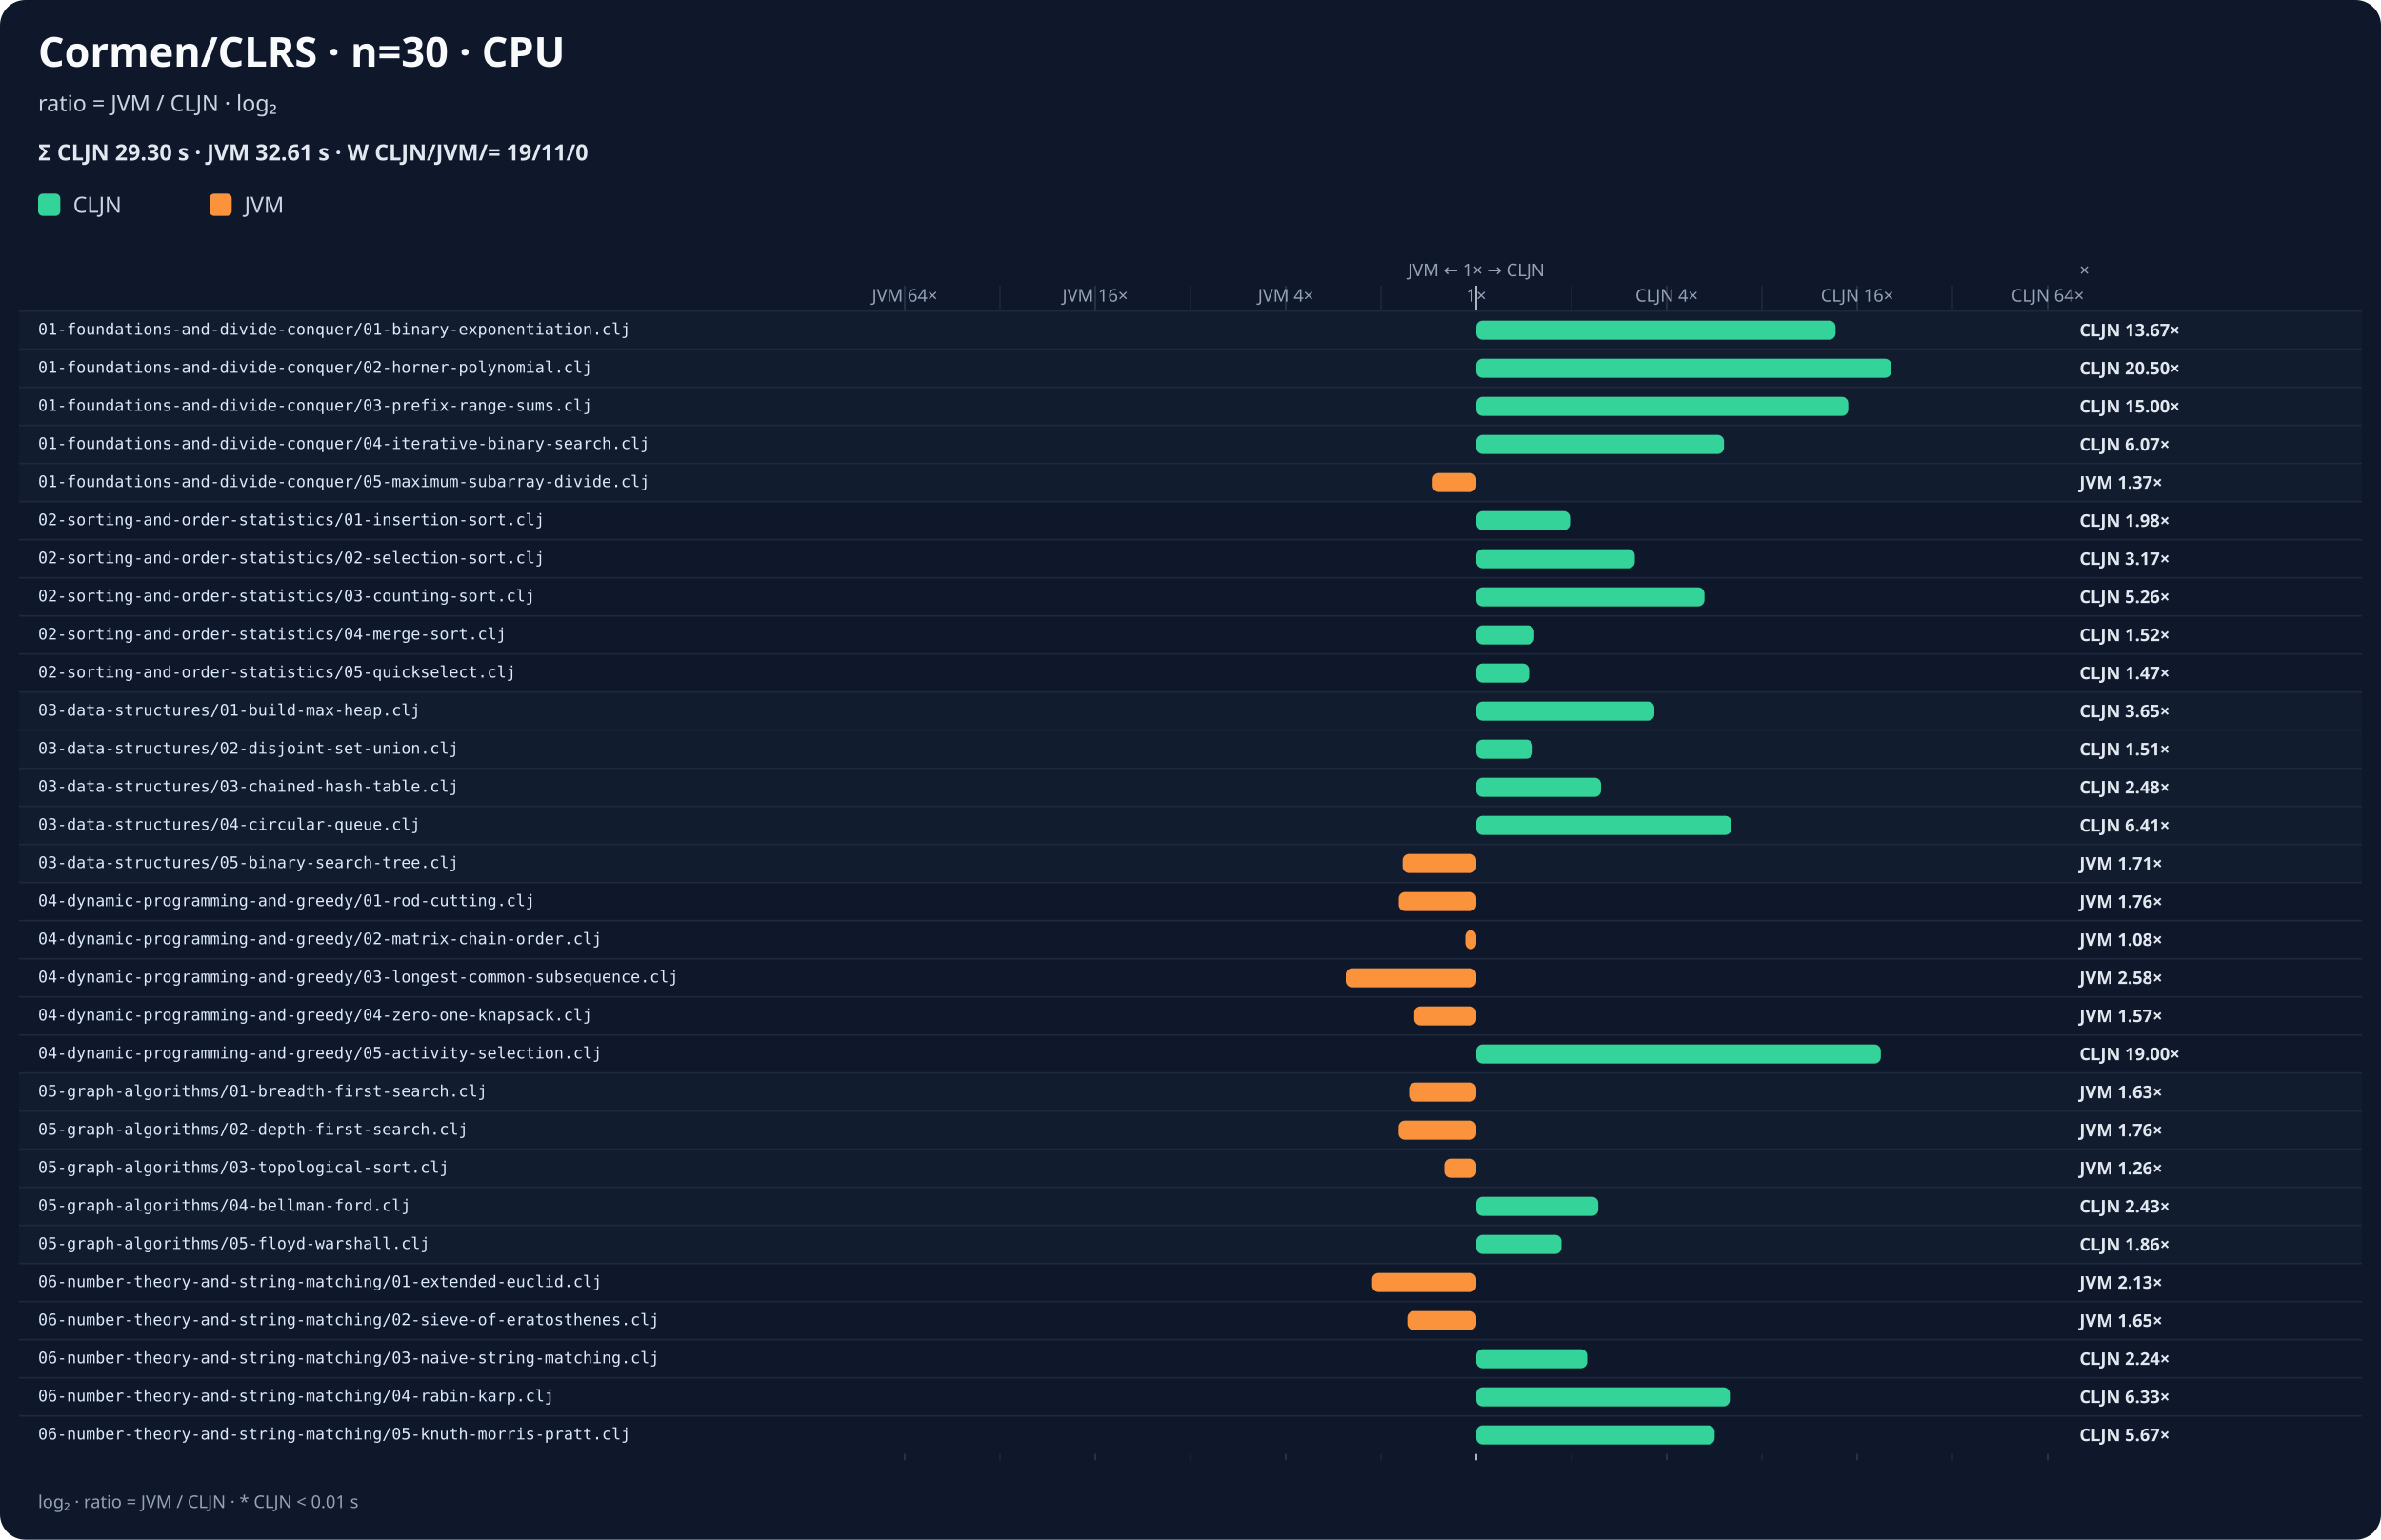
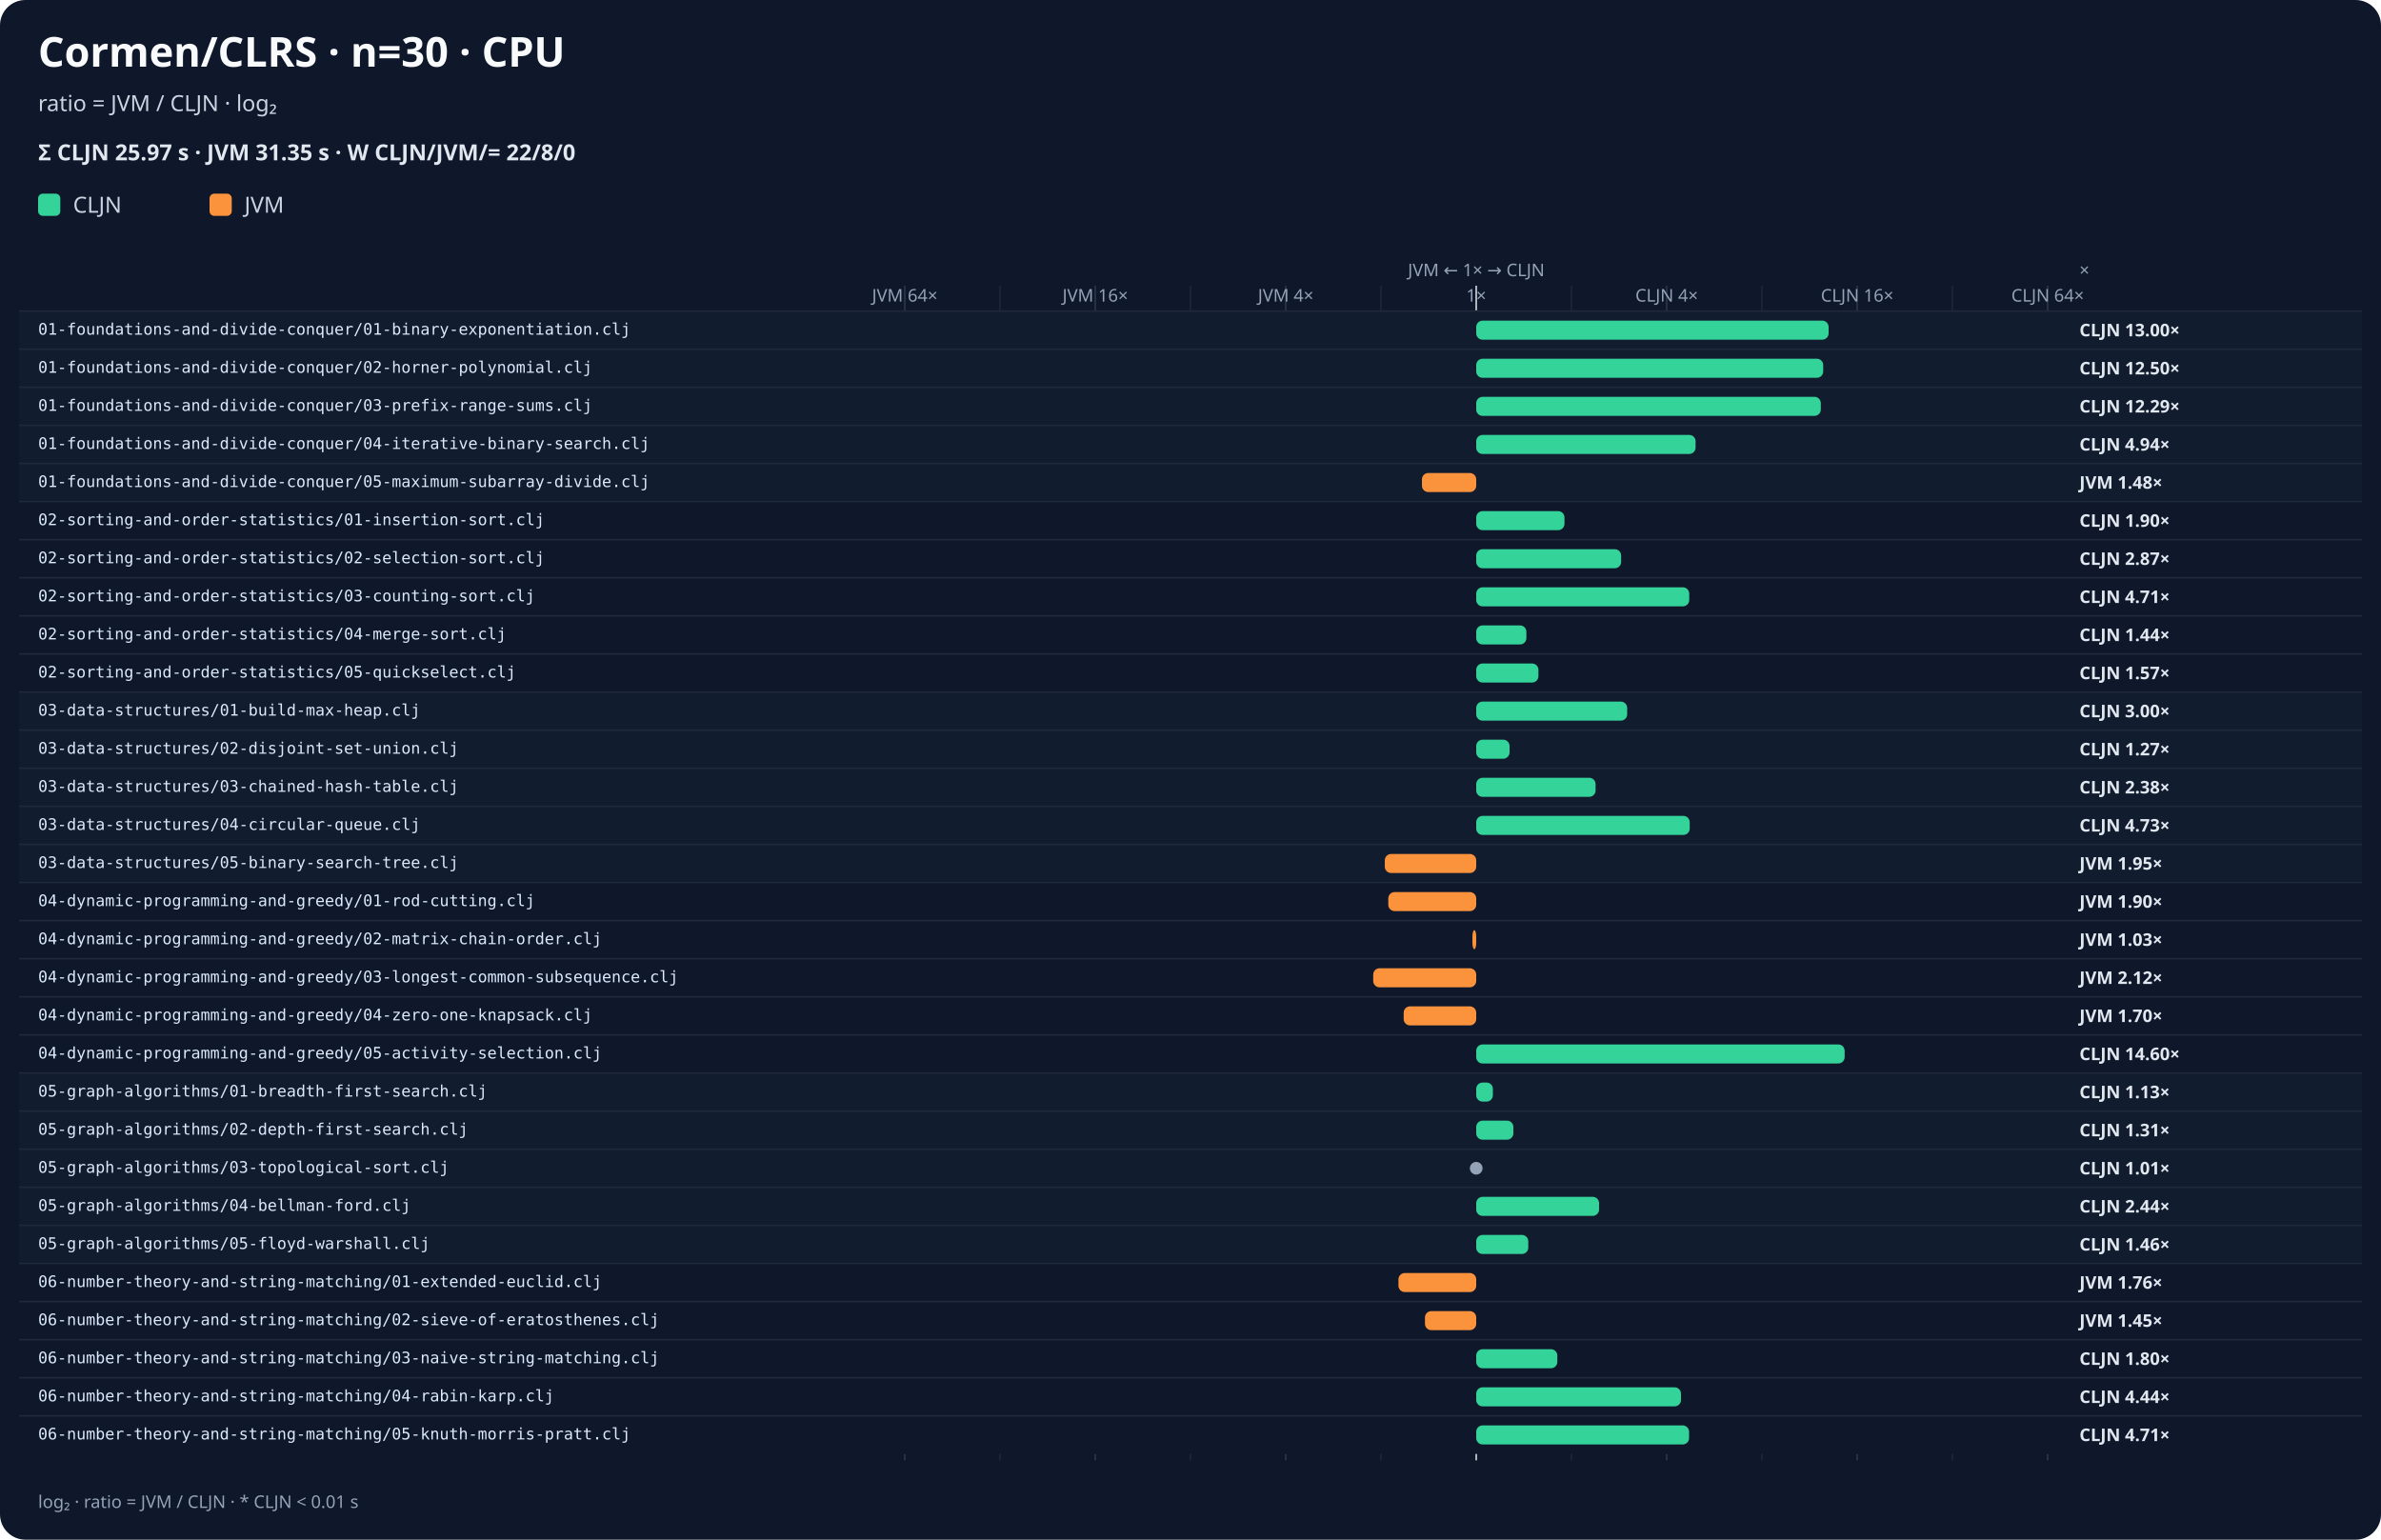
<svg xmlns="http://www.w3.org/2000/svg" width="1500" height="970" viewBox="0 0 1500 970" role="img" aria-labelledby="chart-title chart-desc">
  <style>
.title { fill: #f8fafc; font: 700 26px system-ui, sans-serif; }
.subtitle { fill: #cbd5e1; font: 14px system-ui, sans-serif; }
.summary { fill: #e2e8f0; font: 600 14px system-ui, sans-serif; }
.label { fill: #dbeafe; font: 10px ui-monospace, SFMono-Regular, Consolas, monospace; }
.value { fill: #e2e8f0; font: 600 11px system-ui, sans-serif; }
.axis { fill: #94a3b8; font: 11px system-ui, sans-serif; }
.footer { fill: #94a3b8; font: 11px system-ui, sans-serif; }
</style>
  <rect width="1500" height="970" rx="16" fill="#0f172a" />
  <text x="24" y="42" class="title">Cormen/CLRS · n=30 · CPU</text>
  <text x="24" y="70" class="subtitle">ratio = JVM / CLJN · log₂</text>
-   <text x="24" y="101" class="summary">Σ CLJN 29.30 s · JVM 32.61 s · W CLJN/JVM/= 19/11/0</text>
+   <text x="24" y="101" class="summary">Σ CLJN 25.97 s · JVM 31.35 s · W CLJN/JVM/= 22/8/0</text>
  <rect x="24" y="122" width="14" height="14" rx="3" fill="#34d399" />
  <text x="46" y="134" class="subtitle">CLJN</text>
  <rect x="132" y="122" width="14" height="14" rx="3" fill="#fb923c" />
  <text x="154" y="134" class="subtitle">JVM</text>
  <text x="930" y="174" class="axis" text-anchor="middle">JVM ← 1× → CLJN</text>
  <text x="1310" y="174" class="axis">×</text>
  <line x1="570.0" y1="180" x2="570.0" y2="920" stroke="#334155" opacity="0.75" />
  <text x="570.0" y="190" class="axis" text-anchor="middle">JVM 64×</text>
  <line x1="630.0" y1="180" x2="630.0" y2="920" stroke="#334155" opacity="0.35" />
  <line x1="690.0" y1="180" x2="690.0" y2="920" stroke="#334155" opacity="0.75" />
  <text x="690.0" y="190" class="axis" text-anchor="middle">JVM 16×</text>
  <line x1="750.0" y1="180" x2="750.0" y2="920" stroke="#334155" opacity="0.35" />
  <line x1="810.0" y1="180" x2="810.0" y2="920" stroke="#334155" opacity="0.75" />
  <text x="810.0" y="190" class="axis" text-anchor="middle">JVM 4×</text>
  <line x1="870.0" y1="180" x2="870.0" y2="920" stroke="#334155" opacity="0.35" />
  <line x1="930.0" y1="180" x2="930.0" y2="920" stroke="#e2e8f0" opacity="0.90" />
  <text x="930.0" y="190" class="axis" text-anchor="middle">1×</text>
  <line x1="990.0" y1="180" x2="990.0" y2="920" stroke="#334155" opacity="0.35" />
  <line x1="1050.0" y1="180" x2="1050.0" y2="920" stroke="#334155" opacity="0.75" />
  <text x="1050.0" y="190" class="axis" text-anchor="middle">CLJN 4×</text>
  <line x1="1110.0" y1="180" x2="1110.0" y2="920" stroke="#334155" opacity="0.35" />
  <line x1="1170.0" y1="180" x2="1170.0" y2="920" stroke="#334155" opacity="0.75" />
  <text x="1170.0" y="190" class="axis" text-anchor="middle">CLJN 16×</text>
  <line x1="1230.0" y1="180" x2="1230.0" y2="920" stroke="#334155" opacity="0.35" />
  <line x1="1290.0" y1="180" x2="1290.0" y2="920" stroke="#334155" opacity="0.75" />
  <text x="1290.0" y="190" class="axis" text-anchor="middle">CLJN 64×</text>
  <rect x="12" y="196" width="1476" height="24" fill="#111c2e" />
  <line x1="12" y1="196" x2="1488" y2="196" stroke="#1e293b" />
  <text x="24" y="208.0" class="label" dominant-baseline="middle">01-foundations-and-divide-conquer/01-binary-exponentiation.clj</text>
-   <rect x="930.0" y="202.0" width="226.4" height="12" rx="4" fill="#34d399" />
-   <text x="1310" y="208.0" class="value" dominant-baseline="middle">CLJN 13.67×</text>
+   <rect x="930.0" y="202.0" width="222.0" height="12" rx="4" fill="#34d399" />
+   <text x="1310" y="208.0" class="value" dominant-baseline="middle">CLJN 13.00×</text>
  <rect x="12" y="220" width="1476" height="24" fill="#111c2e" />
  <line x1="12" y1="220" x2="1488" y2="220" stroke="#1e293b" />
  <text x="24" y="232.0" class="label" dominant-baseline="middle">01-foundations-and-divide-conquer/02-horner-polynomial.clj</text>
-   <rect x="930.0" y="226.0" width="261.5" height="12" rx="4" fill="#34d399" />
-   <text x="1310" y="232.0" class="value" dominant-baseline="middle">CLJN 20.50×</text>
+   <rect x="930.0" y="226.0" width="218.6" height="12" rx="4" fill="#34d399" />
+   <text x="1310" y="232.0" class="value" dominant-baseline="middle">CLJN 12.50×</text>
  <rect x="12" y="244" width="1476" height="24" fill="#111c2e" />
  <line x1="12" y1="244" x2="1488" y2="244" stroke="#1e293b" />
  <text x="24" y="256.0" class="label" dominant-baseline="middle">01-foundations-and-divide-conquer/03-prefix-range-sums.clj</text>
-   <rect x="930.0" y="250.0" width="234.4" height="12" rx="4" fill="#34d399" />
-   <text x="1310" y="256.0" class="value" dominant-baseline="middle">CLJN 15.00×</text>
+   <rect x="930.0" y="250.0" width="217.1" height="12" rx="4" fill="#34d399" />
+   <text x="1310" y="256.0" class="value" dominant-baseline="middle">CLJN 12.29×</text>
  <rect x="12" y="268" width="1476" height="24" fill="#111c2e" />
  <line x1="12" y1="268" x2="1488" y2="268" stroke="#1e293b" />
  <text x="24" y="280.0" class="label" dominant-baseline="middle">01-foundations-and-divide-conquer/04-iterative-binary-search.clj</text>
-   <rect x="930.0" y="274.0" width="156.1" height="12" rx="4" fill="#34d399" />
-   <text x="1310" y="280.0" class="value" dominant-baseline="middle">CLJN 6.07×</text>
+   <rect x="930.0" y="274.0" width="138.2" height="12" rx="4" fill="#34d399" />
+   <text x="1310" y="280.0" class="value" dominant-baseline="middle">CLJN 4.94×</text>
  <rect x="12" y="292" width="1476" height="24" fill="#111c2e" />
  <line x1="12" y1="292" x2="1488" y2="292" stroke="#1e293b" />
  <text x="24" y="304.0" class="label" dominant-baseline="middle">01-foundations-and-divide-conquer/05-maximum-subarray-divide.clj</text>
-   <rect x="902.5" y="298.0" width="27.5" height="12" rx="4" fill="#fb923c" />
-   <text x="1310" y="304.0" class="value" dominant-baseline="middle">JVM 1.37×</text>
+   <rect x="895.8" y="298.0" width="34.2" height="12" rx="4" fill="#fb923c" />
+   <text x="1310" y="304.0" class="value" dominant-baseline="middle">JVM 1.48×</text>
  <rect x="12" y="316" width="1476" height="24" fill="#0f172a" />
  <line x1="12" y1="316" x2="1488" y2="316" stroke="#1e293b" />
  <text x="24" y="328.0" class="label" dominant-baseline="middle">02-sorting-and-order-statistics/01-insertion-sort.clj</text>
-   <rect x="930.0" y="322.0" width="59.1" height="12" rx="4" fill="#34d399" />
-   <text x="1310" y="328.0" class="value" dominant-baseline="middle">CLJN 1.98×</text>
+   <rect x="930.0" y="322.0" width="55.6" height="12" rx="4" fill="#34d399" />
+   <text x="1310" y="328.0" class="value" dominant-baseline="middle">CLJN 1.90×</text>
  <rect x="12" y="340" width="1476" height="24" fill="#0f172a" />
  <line x1="12" y1="340" x2="1488" y2="340" stroke="#1e293b" />
  <text x="24" y="352.0" class="label" dominant-baseline="middle">02-sorting-and-order-statistics/02-selection-sort.clj</text>
-   <rect x="930.0" y="346.0" width="99.9" height="12" rx="4" fill="#34d399" />
-   <text x="1310" y="352.0" class="value" dominant-baseline="middle">CLJN 3.17×</text>
+   <rect x="930.0" y="346.0" width="91.3" height="12" rx="4" fill="#34d399" />
+   <text x="1310" y="352.0" class="value" dominant-baseline="middle">CLJN 2.87×</text>
  <rect x="12" y="364" width="1476" height="24" fill="#0f172a" />
  <line x1="12" y1="364" x2="1488" y2="364" stroke="#1e293b" />
  <text x="24" y="376.0" class="label" dominant-baseline="middle">02-sorting-and-order-statistics/03-counting-sort.clj</text>
-   <rect x="930.0" y="370.0" width="143.8" height="12" rx="4" fill="#34d399" />
-   <text x="1310" y="376.0" class="value" dominant-baseline="middle">CLJN 5.26×</text>
+   <rect x="930.0" y="370.0" width="134.2" height="12" rx="4" fill="#34d399" />
+   <text x="1310" y="376.0" class="value" dominant-baseline="middle">CLJN 4.71×</text>
  <rect x="12" y="388" width="1476" height="24" fill="#0f172a" />
  <line x1="12" y1="388" x2="1488" y2="388" stroke="#1e293b" />
  <text x="24" y="400.0" class="label" dominant-baseline="middle">02-sorting-and-order-statistics/04-merge-sort.clj</text>
-   <rect x="930.0" y="394.0" width="36.5" height="12" rx="4" fill="#34d399" />
-   <text x="1310" y="400.0" class="value" dominant-baseline="middle">CLJN 1.52×</text>
+   <rect x="930.0" y="394.0" width="31.6" height="12" rx="4" fill="#34d399" />
+   <text x="1310" y="400.0" class="value" dominant-baseline="middle">CLJN 1.44×</text>
  <rect x="12" y="412" width="1476" height="24" fill="#0f172a" />
  <line x1="12" y1="412" x2="1488" y2="412" stroke="#1e293b" />
  <text x="24" y="424.0" class="label" dominant-baseline="middle">02-sorting-and-order-statistics/05-quickselect.clj</text>
-   <rect x="930.0" y="418.0" width="33.3" height="12" rx="4" fill="#34d399" />
-   <text x="1310" y="424.0" class="value" dominant-baseline="middle">CLJN 1.47×</text>
+   <rect x="930.0" y="418.0" width="39.2" height="12" rx="4" fill="#34d399" />
+   <text x="1310" y="424.0" class="value" dominant-baseline="middle">CLJN 1.57×</text>
  <rect x="12" y="436" width="1476" height="24" fill="#111c2e" />
  <line x1="12" y1="436" x2="1488" y2="436" stroke="#1e293b" />
  <text x="24" y="448.0" class="label" dominant-baseline="middle">03-data-structures/01-build-max-heap.clj</text>
-   <rect x="930.0" y="442.0" width="112.2" height="12" rx="4" fill="#34d399" />
-   <text x="1310" y="448.0" class="value" dominant-baseline="middle">CLJN 3.65×</text>
+   <rect x="930.0" y="442.0" width="95.1" height="12" rx="4" fill="#34d399" />
+   <text x="1310" y="448.0" class="value" dominant-baseline="middle">CLJN 3.00×</text>
  <rect x="12" y="460" width="1476" height="24" fill="#111c2e" />
  <line x1="12" y1="460" x2="1488" y2="460" stroke="#1e293b" />
  <text x="24" y="472.0" class="label" dominant-baseline="middle">03-data-structures/02-disjoint-set-union.clj</text>
-   <rect x="930.0" y="466.0" width="35.5" height="12" rx="4" fill="#34d399" />
-   <text x="1310" y="472.0" class="value" dominant-baseline="middle">CLJN 1.51×</text>
+   <rect x="930.0" y="466.0" width="21.0" height="12" rx="4" fill="#34d399" />
+   <text x="1310" y="472.0" class="value" dominant-baseline="middle">CLJN 1.27×</text>
  <rect x="12" y="484" width="1476" height="24" fill="#111c2e" />
  <line x1="12" y1="484" x2="1488" y2="484" stroke="#1e293b" />
  <text x="24" y="496.0" class="label" dominant-baseline="middle">03-data-structures/03-chained-hash-table.clj</text>
-   <rect x="930.0" y="490.0" width="78.6" height="12" rx="4" fill="#34d399" />
-   <text x="1310" y="496.0" class="value" dominant-baseline="middle">CLJN 2.48×</text>
+   <rect x="930.0" y="490.0" width="75.2" height="12" rx="4" fill="#34d399" />
+   <text x="1310" y="496.0" class="value" dominant-baseline="middle">CLJN 2.38×</text>
  <rect x="12" y="508" width="1476" height="24" fill="#111c2e" />
  <line x1="12" y1="508" x2="1488" y2="508" stroke="#1e293b" />
  <text x="24" y="520.0" class="label" dominant-baseline="middle">03-data-structures/04-circular-queue.clj</text>
-   <rect x="930.0" y="514.0" width="160.8" height="12" rx="4" fill="#34d399" />
-   <text x="1310" y="520.0" class="value" dominant-baseline="middle">CLJN 6.41×</text>
+   <rect x="930.0" y="514.0" width="134.5" height="12" rx="4" fill="#34d399" />
+   <text x="1310" y="520.0" class="value" dominant-baseline="middle">CLJN 4.73×</text>
  <rect x="12" y="532" width="1476" height="24" fill="#111c2e" />
  <line x1="12" y1="532" x2="1488" y2="532" stroke="#1e293b" />
  <text x="24" y="544.0" class="label" dominant-baseline="middle">03-data-structures/05-binary-search-tree.clj</text>
-   <rect x="883.6" y="538.0" width="46.4" height="12" rx="4" fill="#fb923c" />
-   <text x="1310" y="544.0" class="value" dominant-baseline="middle">JVM 1.71×</text>
+   <rect x="872.4" y="538.0" width="57.6" height="12" rx="4" fill="#fb923c" />
+   <text x="1310" y="544.0" class="value" dominant-baseline="middle">JVM 1.95×</text>
  <rect x="12" y="556" width="1476" height="24" fill="#0f172a" />
  <line x1="12" y1="556" x2="1488" y2="556" stroke="#1e293b" />
  <text x="24" y="568.0" class="label" dominant-baseline="middle">04-dynamic-programming-and-greedy/01-rod-cutting.clj</text>
-   <rect x="881.1" y="562.0" width="48.9" height="12" rx="4" fill="#fb923c" />
-   <text x="1310" y="568.0" class="value" dominant-baseline="middle">JVM 1.76×</text>
+   <rect x="874.6" y="562.0" width="55.4" height="12" rx="4" fill="#fb923c" />
+   <text x="1310" y="568.0" class="value" dominant-baseline="middle">JVM 1.90×</text>
  <rect x="12" y="580" width="1476" height="24" fill="#0f172a" />
  <line x1="12" y1="580" x2="1488" y2="580" stroke="#1e293b" />
  <text x="24" y="592.0" class="label" dominant-baseline="middle">04-dynamic-programming-and-greedy/02-matrix-chain-order.clj</text>
-   <rect x="923.1" y="586.0" width="6.9" height="12" rx="4" fill="#fb923c" />
-   <text x="1310" y="592.0" class="value" dominant-baseline="middle">JVM 1.08×</text>
+   <rect x="927.6" y="586.0" width="2.4" height="12" rx="4" fill="#fb923c" />
+   <text x="1310" y="592.0" class="value" dominant-baseline="middle">JVM 1.03×</text>
  <rect x="12" y="604" width="1476" height="24" fill="#0f172a" />
  <line x1="12" y1="604" x2="1488" y2="604" stroke="#1e293b" />
  <text x="24" y="616.0" class="label" dominant-baseline="middle">04-dynamic-programming-and-greedy/03-longest-common-subsequence.clj</text>
-   <rect x="847.8" y="610.0" width="82.2" height="12" rx="4" fill="#fb923c" />
-   <text x="1310" y="616.0" class="value" dominant-baseline="middle">JVM 2.58×</text>
+   <rect x="865.1" y="610.0" width="64.9" height="12" rx="4" fill="#fb923c" />
+   <text x="1310" y="616.0" class="value" dominant-baseline="middle">JVM 2.12×</text>
  <rect x="12" y="628" width="1476" height="24" fill="#0f172a" />
  <line x1="12" y1="628" x2="1488" y2="628" stroke="#1e293b" />
  <text x="24" y="640.0" class="label" dominant-baseline="middle">04-dynamic-programming-and-greedy/04-zero-one-knapsack.clj</text>
-   <rect x="890.9" y="634.0" width="39.1" height="12" rx="4" fill="#fb923c" />
-   <text x="1310" y="640.0" class="value" dominant-baseline="middle">JVM 1.57×</text>
+   <rect x="884.3" y="634.0" width="45.7" height="12" rx="4" fill="#fb923c" />
+   <text x="1310" y="640.0" class="value" dominant-baseline="middle">JVM 1.70×</text>
  <rect x="12" y="652" width="1476" height="24" fill="#0f172a" />
  <line x1="12" y1="652" x2="1488" y2="652" stroke="#1e293b" />
  <text x="24" y="664.0" class="label" dominant-baseline="middle">04-dynamic-programming-and-greedy/05-activity-selection.clj</text>
-   <rect x="930.0" y="658.0" width="254.9" height="12" rx="4" fill="#34d399" />
-   <text x="1310" y="664.0" class="value" dominant-baseline="middle">CLJN 19.00×</text>
+   <rect x="930.0" y="658.0" width="232.1" height="12" rx="4" fill="#34d399" />
+   <text x="1310" y="664.0" class="value" dominant-baseline="middle">CLJN 14.60×</text>
  <rect x="12" y="676" width="1476" height="24" fill="#111c2e" />
  <line x1="12" y1="676" x2="1488" y2="676" stroke="#1e293b" />
  <text x="24" y="688.0" class="label" dominant-baseline="middle">05-graph-algorithms/01-breadth-first-search.clj</text>
-   <rect x="887.7" y="682.0" width="42.3" height="12" rx="4" fill="#fb923c" />
-   <text x="1310" y="688.0" class="value" dominant-baseline="middle">JVM 1.63×</text>
+   <rect x="930.0" y="682.0" width="10.5" height="12" rx="4" fill="#34d399" />
+   <text x="1310" y="688.0" class="value" dominant-baseline="middle">CLJN 1.13×</text>
  <rect x="12" y="700" width="1476" height="24" fill="#111c2e" />
  <line x1="12" y1="700" x2="1488" y2="700" stroke="#1e293b" />
  <text x="24" y="712.0" class="label" dominant-baseline="middle">05-graph-algorithms/02-depth-first-search.clj</text>
-   <rect x="881.0" y="706.0" width="49.0" height="12" rx="4" fill="#fb923c" />
-   <text x="1310" y="712.0" class="value" dominant-baseline="middle">JVM 1.76×</text>
+   <rect x="930.0" y="706.0" width="23.4" height="12" rx="4" fill="#34d399" />
+   <text x="1310" y="712.0" class="value" dominant-baseline="middle">CLJN 1.31×</text>
  <rect x="12" y="724" width="1476" height="24" fill="#111c2e" />
  <line x1="12" y1="724" x2="1488" y2="724" stroke="#1e293b" />
  <text x="24" y="736.0" class="label" dominant-baseline="middle">05-graph-algorithms/03-topological-sort.clj</text>
-   <rect x="909.9" y="730.0" width="20.1" height="12" rx="4" fill="#fb923c" />
-   <text x="1310" y="736.0" class="value" dominant-baseline="middle">JVM 1.26×</text>
+   <circle cx="930.0" cy="736.0" r="4" fill="#94a3b8" />
+   <text x="1310" y="736.0" class="value" dominant-baseline="middle">CLJN 1.01×</text>
  <rect x="12" y="748" width="1476" height="24" fill="#111c2e" />
  <line x1="12" y1="748" x2="1488" y2="748" stroke="#1e293b" />
  <text x="24" y="760.0" class="label" dominant-baseline="middle">05-graph-algorithms/04-bellman-ford.clj</text>
-   <rect x="930.0" y="754.0" width="76.9" height="12" rx="4" fill="#34d399" />
-   <text x="1310" y="760.0" class="value" dominant-baseline="middle">CLJN 2.43×</text>
+   <rect x="930.0" y="754.0" width="77.4" height="12" rx="4" fill="#34d399" />
+   <text x="1310" y="760.0" class="value" dominant-baseline="middle">CLJN 2.44×</text>
  <rect x="12" y="772" width="1476" height="24" fill="#111c2e" />
  <line x1="12" y1="772" x2="1488" y2="772" stroke="#1e293b" />
  <text x="24" y="784.0" class="label" dominant-baseline="middle">05-graph-algorithms/05-floyd-warshall.clj</text>
-   <rect x="930.0" y="778.0" width="53.7" height="12" rx="4" fill="#34d399" />
-   <text x="1310" y="784.0" class="value" dominant-baseline="middle">CLJN 1.86×</text>
+   <rect x="930.0" y="778.0" width="32.8" height="12" rx="4" fill="#34d399" />
+   <text x="1310" y="784.0" class="value" dominant-baseline="middle">CLJN 1.46×</text>
  <rect x="12" y="796" width="1476" height="24" fill="#0f172a" />
  <line x1="12" y1="796" x2="1488" y2="796" stroke="#1e293b" />
  <text x="24" y="808.0" class="label" dominant-baseline="middle">06-number-theory-and-string-matching/01-extended-euclid.clj</text>
-   <rect x="864.4" y="802.0" width="65.6" height="12" rx="4" fill="#fb923c" />
-   <text x="1310" y="808.0" class="value" dominant-baseline="middle">JVM 2.13×</text>
+   <rect x="881.0" y="802.0" width="49.0" height="12" rx="4" fill="#fb923c" />
+   <text x="1310" y="808.0" class="value" dominant-baseline="middle">JVM 1.76×</text>
  <rect x="12" y="820" width="1476" height="24" fill="#0f172a" />
  <line x1="12" y1="820" x2="1488" y2="820" stroke="#1e293b" />
  <text x="24" y="832.0" class="label" dominant-baseline="middle">06-number-theory-and-string-matching/02-sieve-of-eratosthenes.clj</text>
-   <rect x="886.6" y="826.0" width="43.4" height="12" rx="4" fill="#fb923c" />
-   <text x="1310" y="832.0" class="value" dominant-baseline="middle">JVM 1.65×</text>
+   <rect x="897.7" y="826.0" width="32.3" height="12" rx="4" fill="#fb923c" />
+   <text x="1310" y="832.0" class="value" dominant-baseline="middle">JVM 1.45×</text>
  <rect x="12" y="844" width="1476" height="24" fill="#0f172a" />
  <line x1="12" y1="844" x2="1488" y2="844" stroke="#1e293b" />
  <text x="24" y="856.0" class="label" dominant-baseline="middle">06-number-theory-and-string-matching/03-naive-string-matching.clj</text>
-   <rect x="930.0" y="850.0" width="69.9" height="12" rx="4" fill="#34d399" />
-   <text x="1310" y="856.0" class="value" dominant-baseline="middle">CLJN 2.24×</text>
+   <rect x="930.0" y="850.0" width="51.1" height="12" rx="4" fill="#34d399" />
+   <text x="1310" y="856.0" class="value" dominant-baseline="middle">CLJN 1.80×</text>
  <rect x="12" y="868" width="1476" height="24" fill="#0f172a" />
  <line x1="12" y1="868" x2="1488" y2="868" stroke="#1e293b" />
  <text x="24" y="880.0" class="label" dominant-baseline="middle">06-number-theory-and-string-matching/04-rabin-karp.clj</text>
-   <rect x="930.0" y="874.0" width="159.8" height="12" rx="4" fill="#34d399" />
-   <text x="1310" y="880.0" class="value" dominant-baseline="middle">CLJN 6.33×</text>
+   <rect x="930.0" y="874.0" width="129.0" height="12" rx="4" fill="#34d399" />
+   <text x="1310" y="880.0" class="value" dominant-baseline="middle">CLJN 4.44×</text>
  <rect x="12" y="892" width="1476" height="24" fill="#0f172a" />
  <line x1="12" y1="892" x2="1488" y2="892" stroke="#1e293b" />
  <text x="24" y="904.0" class="label" dominant-baseline="middle">06-number-theory-and-string-matching/05-knuth-morris-pratt.clj</text>
-   <rect x="930.0" y="898.0" width="150.2" height="12" rx="4" fill="#34d399" />
-   <text x="1310" y="904.0" class="value" dominant-baseline="middle">CLJN 5.67×</text>
+   <rect x="930.0" y="898.0" width="134.1" height="12" rx="4" fill="#34d399" />
+   <text x="1310" y="904.0" class="value" dominant-baseline="middle">CLJN 4.71×</text>
  <text x="24" y="950" class="footer">log₂ · ratio = JVM / CLJN · * CLJN &lt; 0.01 s</text>
</svg>
